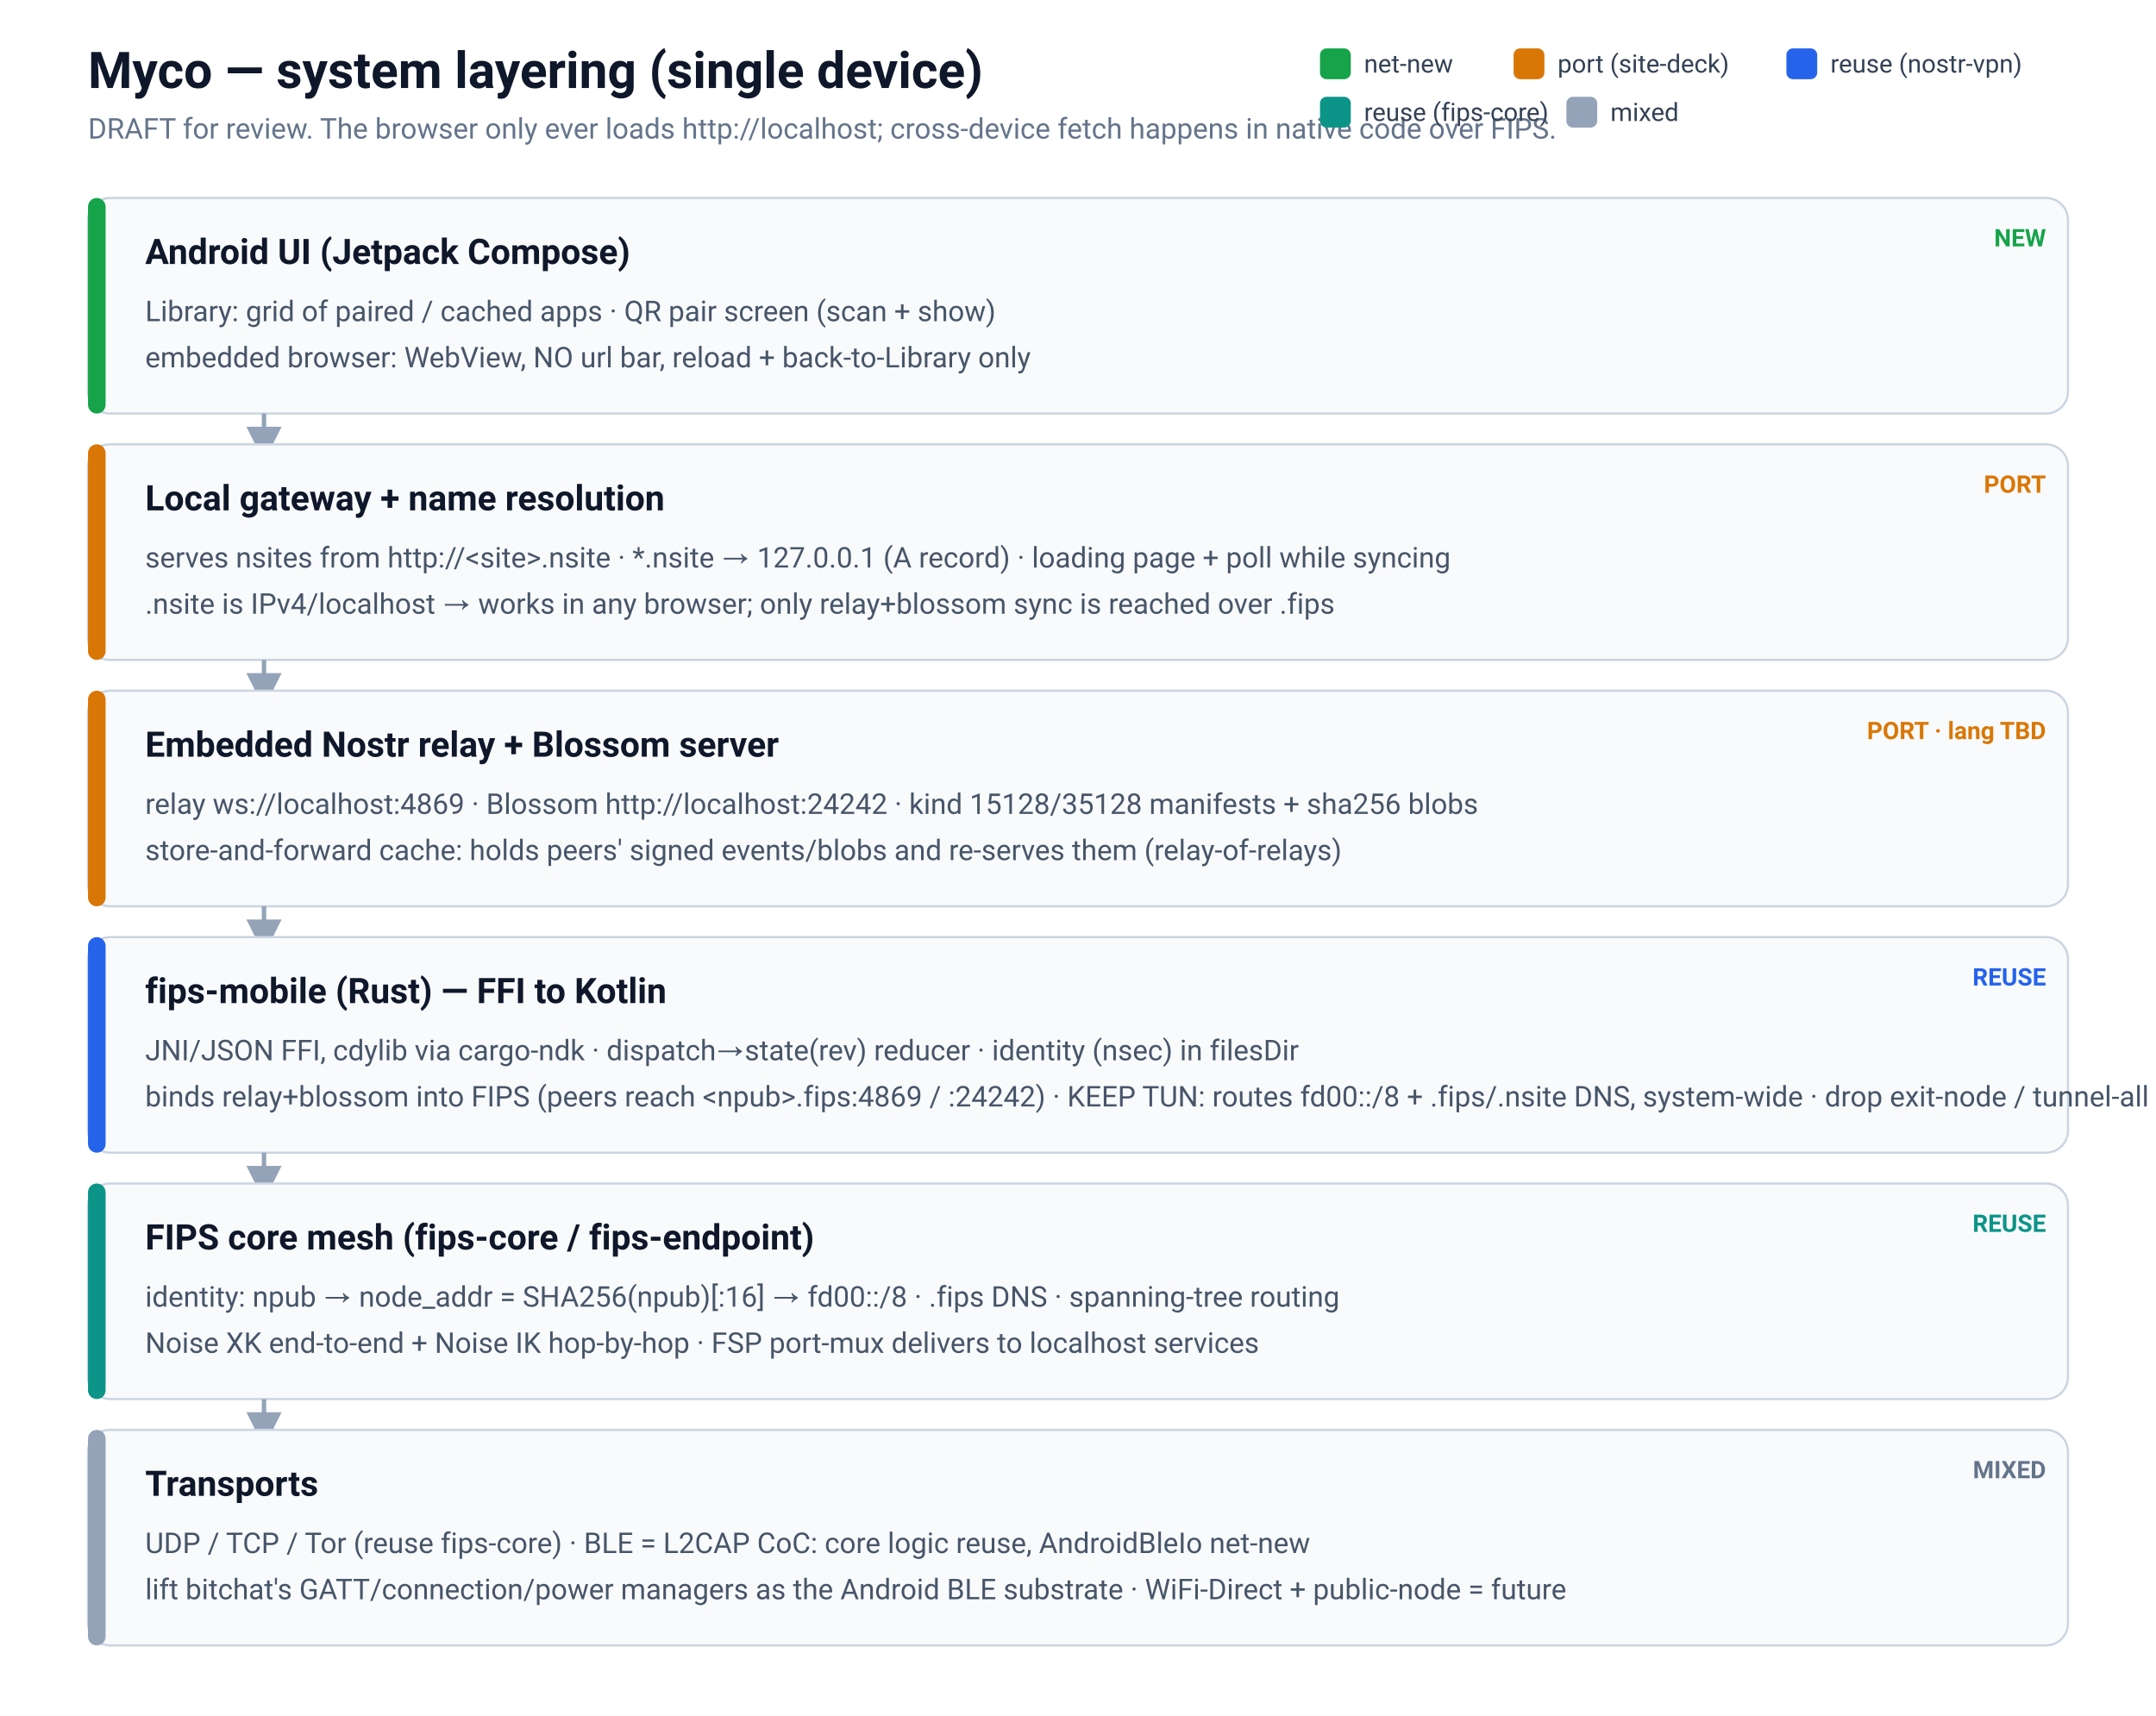
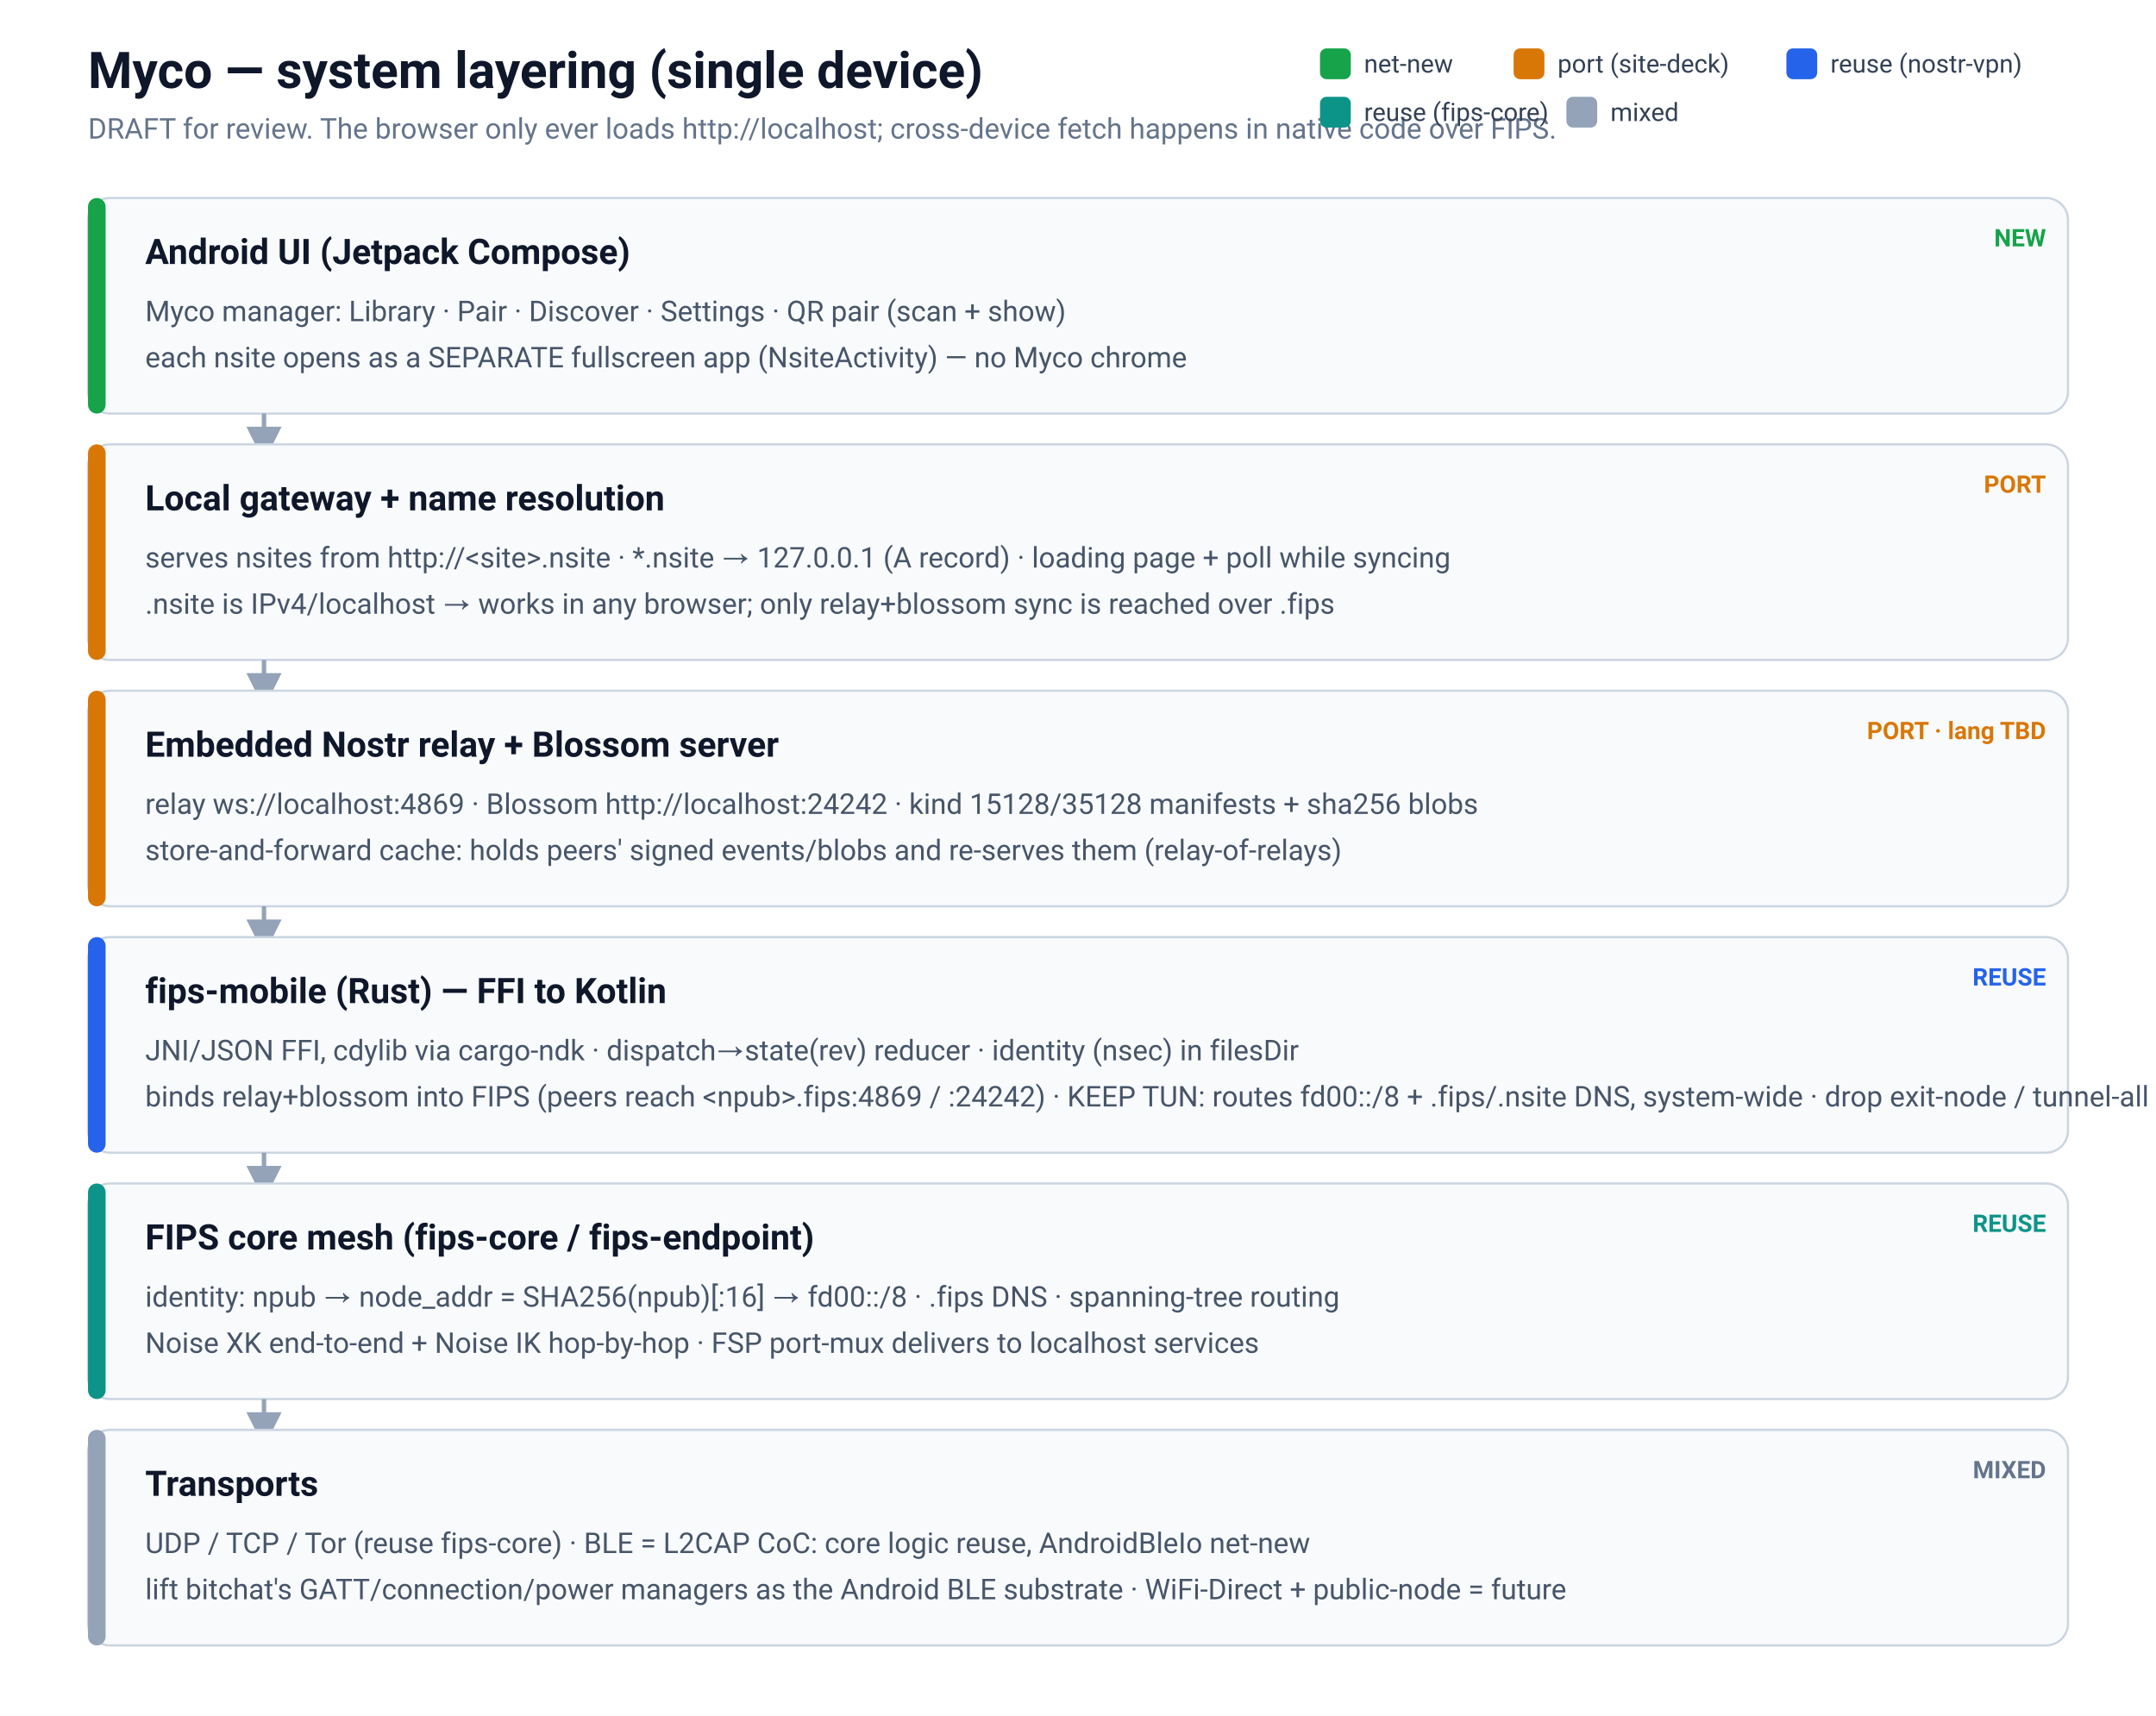
<svg xmlns="http://www.w3.org/2000/svg" width="980" height="780" viewBox="0 0 980 780" font-family="-apple-system,Segoe UI,Roboto,Helvetica,Arial,sans-serif">
  <rect width="980" height="780" fill="#ffffff" />
  <text x="40" y="40" font-size="23" font-weight="700" fill="#0f172a">Myco — system layering (single device)</text>
  <text x="40" y="63" font-size="13" fill="#64748b">DRAFT for review. The browser only ever loads http://localhost; cross-device fetch happens in native code over FIPS.</text>
  <g font-size="11.5" fill="#334155">
    <rect x="600" y="22" width="14" height="14" rx="3" fill="#16a34a" />
    <text x="620" y="33">net-new</text>
    <rect x="688" y="22" width="14" height="14" rx="3" fill="#d97706" />
    <text x="708" y="33">port (site-deck)</text>
    <rect x="812" y="22" width="14" height="14" rx="3" fill="#2563eb" />
    <text x="832" y="33">reuse (nostr-vpn)</text>
    <rect x="600" y="44" width="14" height="14" rx="3" fill="#0d9488" />
    <text x="620" y="55">reuse (fips-core)</text>
    <rect x="712" y="44" width="14" height="14" rx="3" fill="#94a3b8" />
    <text x="732" y="55">mixed</text>
  </g>
  <defs>
    <marker id="arr" markerWidth="10" markerHeight="10" refX="5" refY="5" orient="auto">
      <path d="M1,1 L9,5 L1,9 Z" fill="#94a3b8" />
    </marker>
  </defs>
  <g>
    <rect x="40" y="90" width="900" height="98" rx="10" fill="#f8fafc" stroke="#cbd5e1" />
    <rect x="40" y="90" width="8" height="98" rx="4" fill="#16a34a" />
    <text x="66" y="120" font-size="16" font-weight="700" fill="#0f172a">Android UI  (Jetpack Compose)</text>
-     <text x="66" y="146" font-size="13" fill="#475569">Library: grid of paired / cached apps   ·   QR pair screen (scan + show)</text>
-     <text x="66" y="167" font-size="13" fill="#475569">embedded browser: WebView, NO url bar, reload + back-to-Library only</text>
+     <text x="66" y="146" font-size="13" fill="#475569">Myco manager: Library · Pair · Discover · Settings   ·   QR pair (scan + show)</text>
+     <text x="66" y="167" font-size="13" fill="#475569">each nsite opens as a SEPARATE fullscreen app (NsiteActivity) — no Myco chrome</text>
    <text x="930" y="112" font-size="11" font-weight="700" fill="#16a34a" text-anchor="end">NEW</text>
  </g>
  <line x1="120" y1="188" x2="120" y2="202" stroke="#94a3b8" stroke-width="2" marker-end="url(#arr)" />
  <g>
    <rect x="40" y="202" width="900" height="98" rx="10" fill="#f8fafc" stroke="#cbd5e1" />
    <rect x="40" y="202" width="8" height="98" rx="4" fill="#d97706" />
    <text x="66" y="232" font-size="16" font-weight="700" fill="#0f172a">Local gateway + name resolution</text>
    <text x="66" y="258" font-size="13" fill="#475569">serves nsites from http://&lt;site&gt;.nsite   ·   *.nsite → 127.0.0.1 (A record)   ·   loading page + poll while syncing</text>
    <text x="66" y="279" font-size="13" fill="#475569">.nsite is IPv4/localhost → works in any browser; only relay+blossom sync is reached over .fips</text>
    <text x="930" y="224" font-size="11" font-weight="700" fill="#d97706" text-anchor="end">PORT</text>
  </g>
  <line x1="120" y1="300" x2="120" y2="314" stroke="#94a3b8" stroke-width="2" marker-end="url(#arr)" />
  <g>
    <rect x="40" y="314" width="900" height="98" rx="10" fill="#f8fafc" stroke="#cbd5e1" />
    <rect x="40" y="314" width="8" height="98" rx="4" fill="#d97706" />
    <text x="66" y="344" font-size="16" font-weight="700" fill="#0f172a">Embedded Nostr relay  +  Blossom server</text>
    <text x="66" y="370" font-size="13" fill="#475569">relay ws://localhost:4869   ·   Blossom http://localhost:24242   ·   kind 15128/35128 manifests + sha256 blobs</text>
    <text x="66" y="391" font-size="13" fill="#475569">store-and-forward cache: holds peers' signed events/blobs and re-serves them (relay-of-relays)</text>
    <text x="930" y="336" font-size="11" font-weight="700" fill="#d97706" text-anchor="end">PORT · lang TBD</text>
  </g>
  <line x1="120" y1="412" x2="120" y2="426" stroke="#94a3b8" stroke-width="2" marker-end="url(#arr)" />
  <g>
    <rect x="40" y="426" width="900" height="98" rx="10" fill="#f8fafc" stroke="#cbd5e1" />
    <rect x="40" y="426" width="8" height="98" rx="4" fill="#2563eb" />
    <text x="66" y="456" font-size="16" font-weight="700" fill="#0f172a">fips-mobile  (Rust)  —  FFI to Kotlin</text>
    <text x="66" y="482" font-size="13" fill="#475569">JNI/JSON FFI, cdylib via cargo-ndk   ·   dispatch→state(rev) reducer   ·   identity (nsec) in filesDir</text>
    <text x="66" y="503" font-size="13" fill="#475569">binds relay+blossom into FIPS (peers reach &lt;npub&gt;.fips:4869 / :24242)   ·   KEEP TUN: routes fd00::/8 + .fips/.nsite DNS, system-wide   ·   drop exit-node / tunnel-all / roster</text>
    <text x="930" y="448" font-size="11" font-weight="700" fill="#2563eb" text-anchor="end">REUSE</text>
  </g>
  <line x1="120" y1="524" x2="120" y2="538" stroke="#94a3b8" stroke-width="2" marker-end="url(#arr)" />
  <g>
    <rect x="40" y="538" width="900" height="98" rx="10" fill="#f8fafc" stroke="#cbd5e1" />
    <rect x="40" y="538" width="8" height="98" rx="4" fill="#0d9488" />
    <text x="66" y="568" font-size="16" font-weight="700" fill="#0f172a">FIPS core mesh  (fips-core / fips-endpoint)</text>
    <text x="66" y="594" font-size="13" fill="#475569">identity: npub → node_addr = SHA256(npub)[:16] → fd00::/8   ·   .fips DNS   ·   spanning-tree routing</text>
    <text x="66" y="615" font-size="13" fill="#475569">Noise XK end-to-end + Noise IK hop-by-hop   ·   FSP port-mux delivers to localhost services</text>
    <text x="930" y="560" font-size="11" font-weight="700" fill="#0d9488" text-anchor="end">REUSE</text>
  </g>
  <line x1="120" y1="636" x2="120" y2="650" stroke="#94a3b8" stroke-width="2" marker-end="url(#arr)" />
  <g>
    <rect x="40" y="650" width="900" height="98" rx="10" fill="#f8fafc" stroke="#cbd5e1" />
    <rect x="40" y="650" width="8" height="98" rx="4" fill="#94a3b8" />
    <text x="66" y="680" font-size="16" font-weight="700" fill="#0f172a">Transports</text>
    <text x="66" y="706" font-size="13" fill="#475569">UDP / TCP / Tor (reuse fips-core)   ·   BLE = L2CAP CoC: core logic reuse, AndroidBleIo net-new</text>
    <text x="66" y="727" font-size="13" fill="#475569">lift bitchat's GATT/connection/power managers as the Android BLE substrate   ·   WiFi-Direct + public-node = future</text>
    <text x="930" y="672" font-size="11" font-weight="700" fill="#64748b" text-anchor="end">MIXED</text>
  </g>
</svg>
